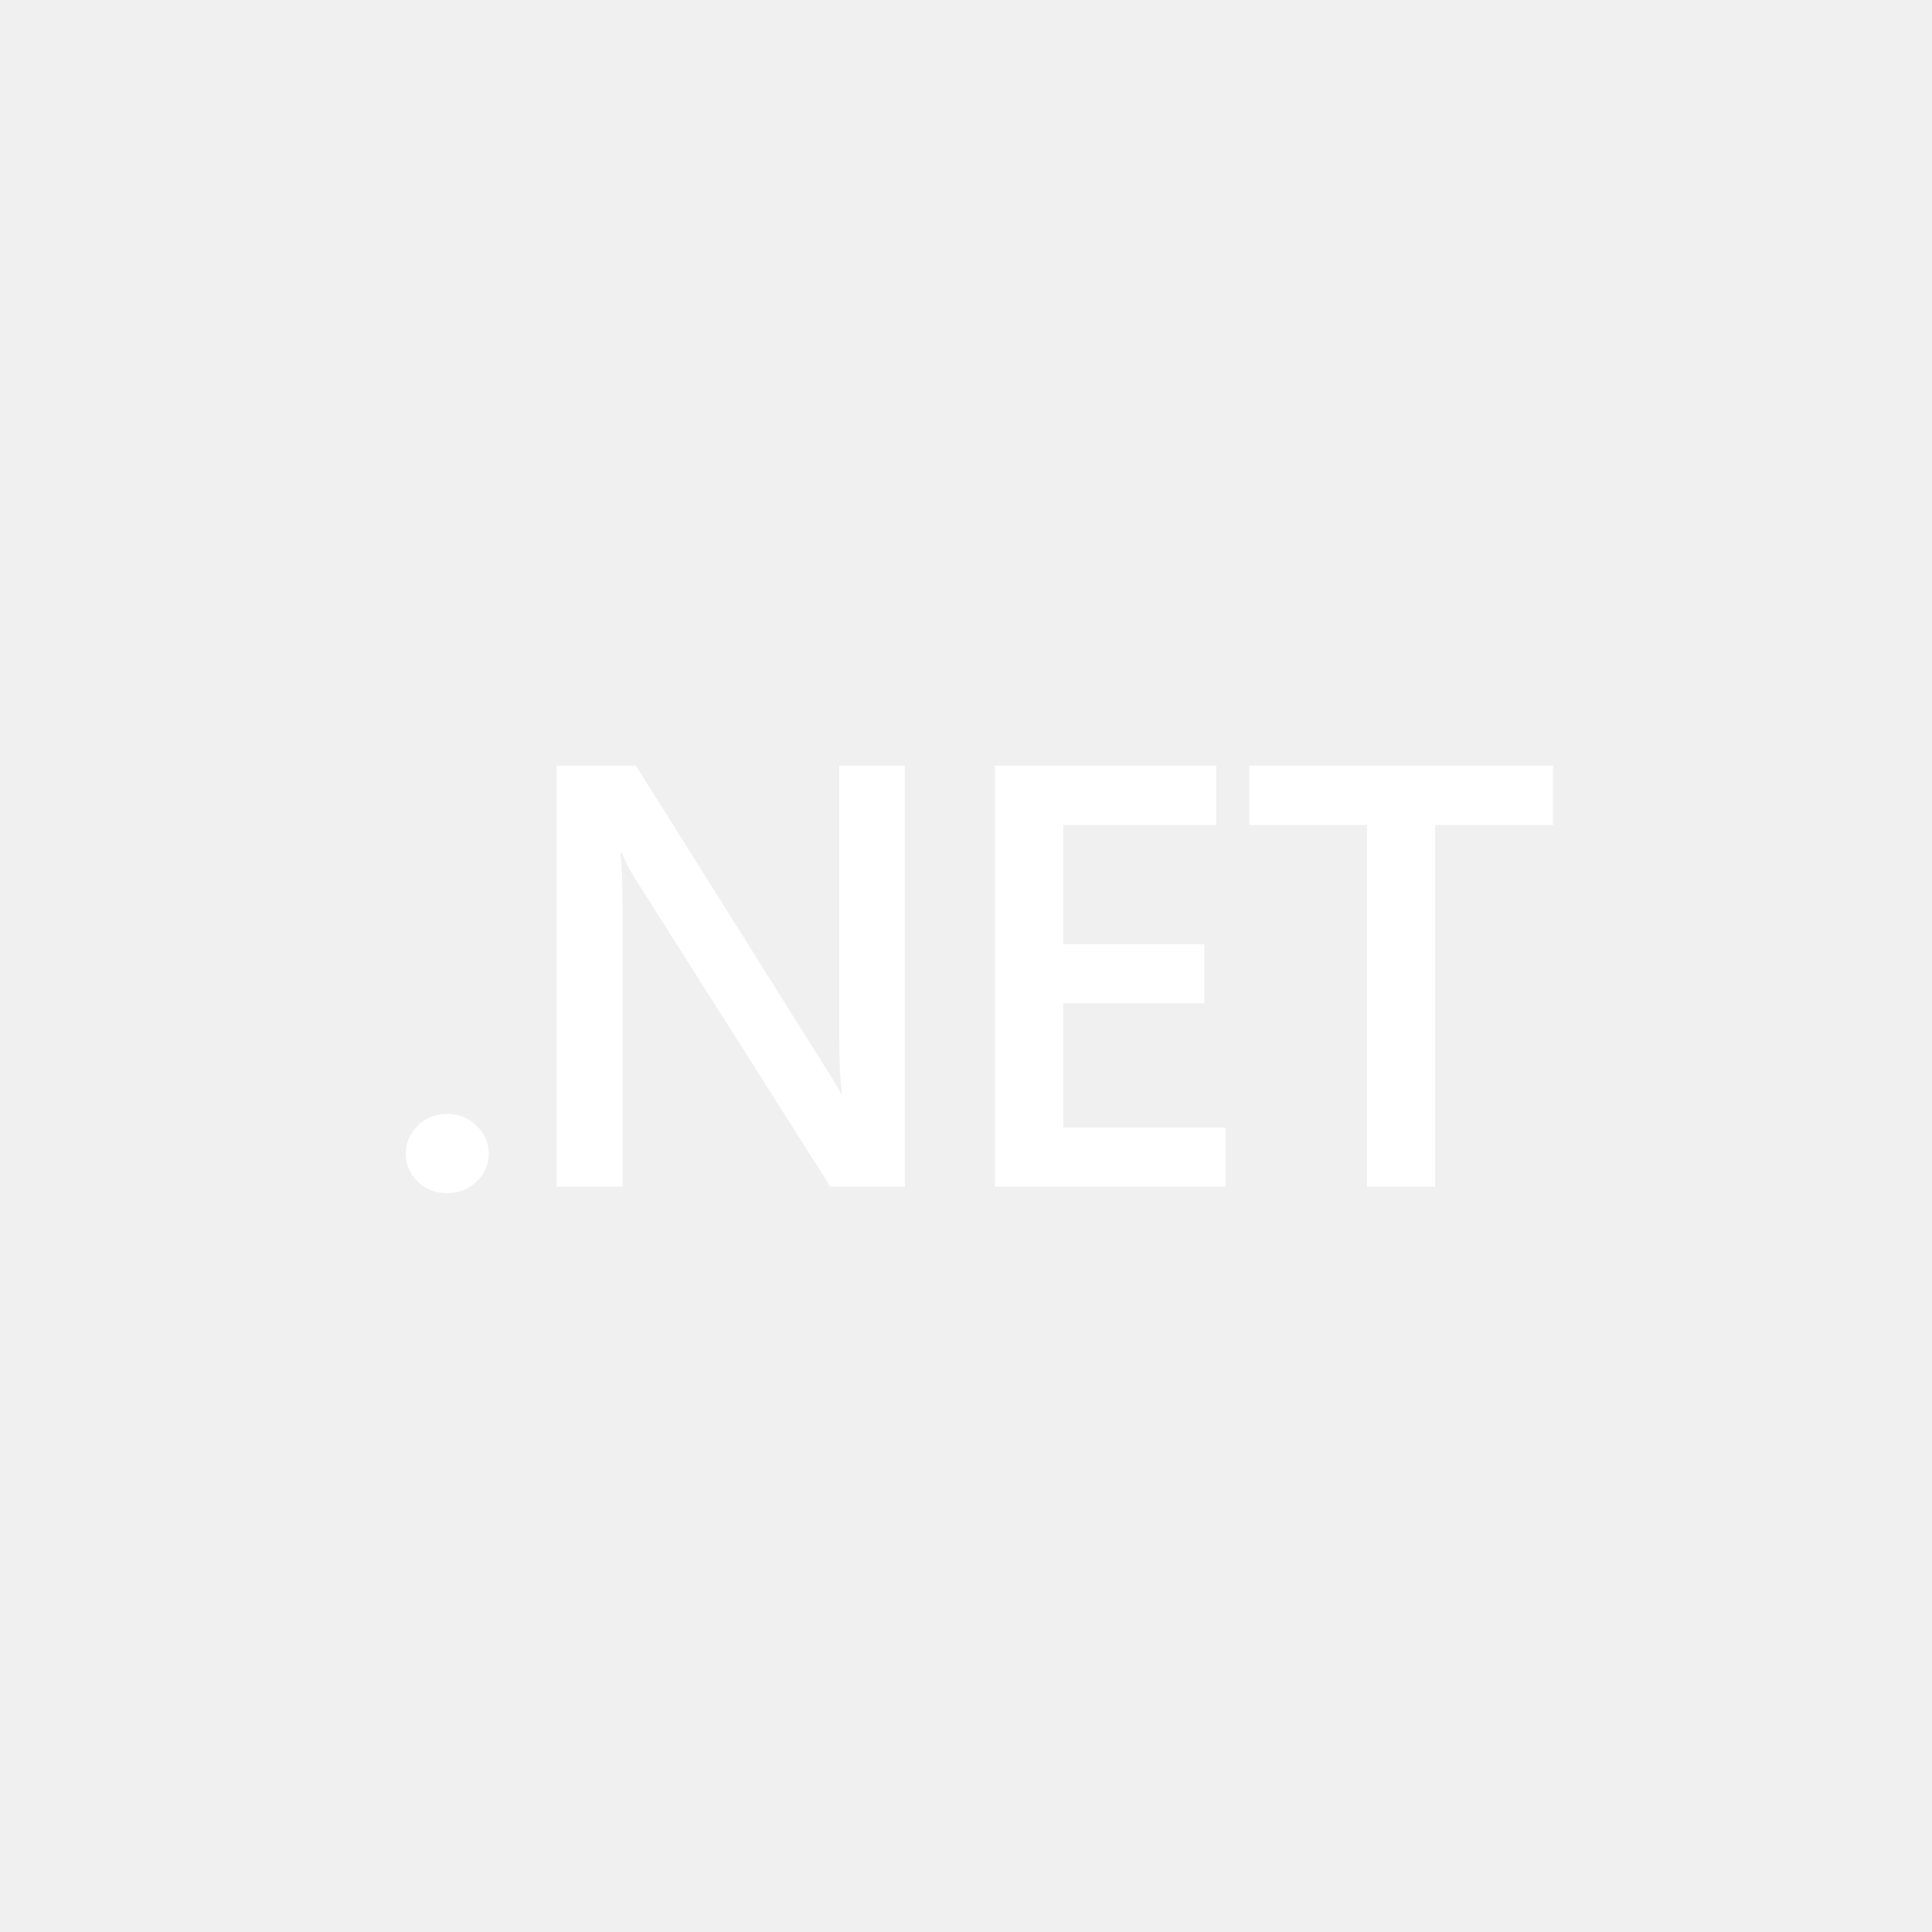
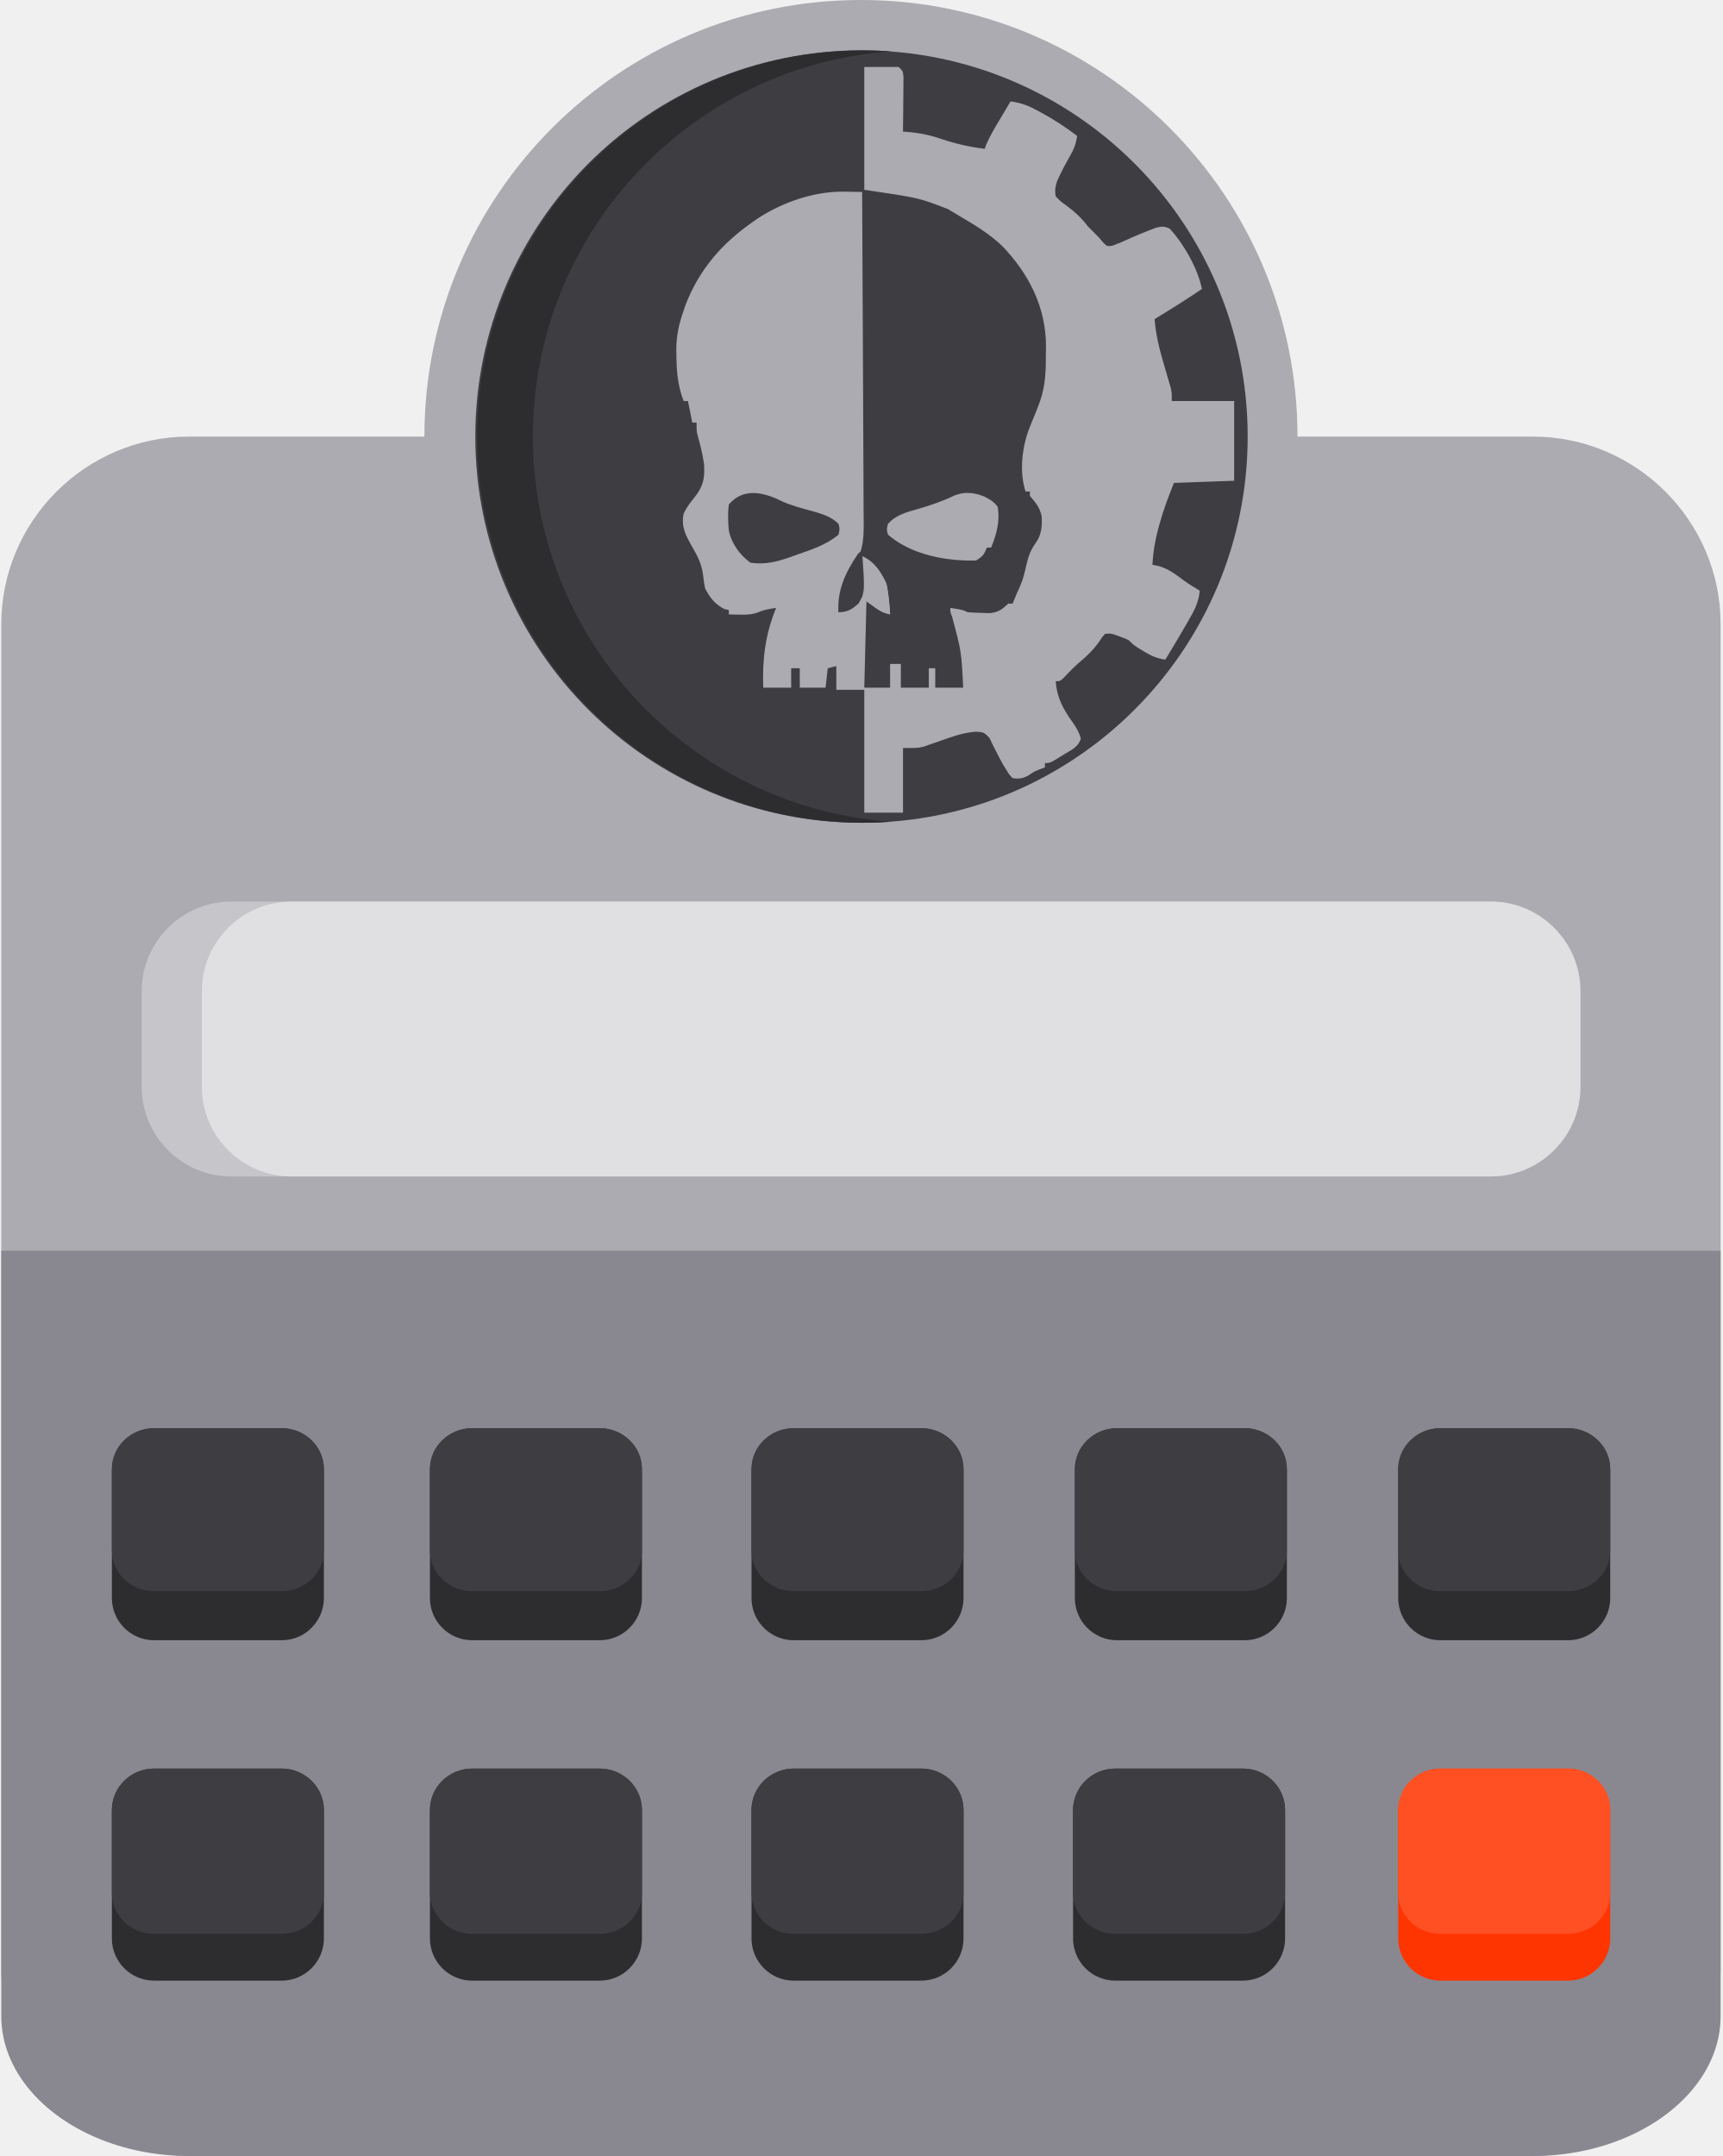
- <svg xmlns="http://www.w3.org/2000/svg" width="456" height="456" viewBox="0 0 456 456" version="1.1" xml:space="preserve" style="fill-rule:evenodd;clip-rule:evenodd;stroke-linejoin:round;stroke-miterlimit:2;">
-   <path d="m 105.5,281.609 c -2.703,0 -5.001,-0.9 -6.893,-2.702 -1.892,-1.848 -2.838,-4.042 -2.838,-6.582 0,-2.587 0.946,-4.804 2.838,-6.652 1.892,-1.848 4.19,-2.772 6.893,-2.772 2.748,0 5.068,0.924 6.96,2.772 1.937,1.848 2.906,4.064 2.906,6.652 0,2.54 -0.968,4.734 -2.906,6.582 -1.892,1.802 -4.212,2.702 -6.96,2.702 z" style="fill:#ffffff;fill-rule:nonzero;stroke-width:0.838" />
-   <path d="M 213.561,280.084 H 195.99 L 149.7,207.054 c -1.171,-1.848 -2.14,-3.765 -2.906,-5.751 h -0.406 c 0.361,2.125 0.541,6.675 0.541,13.65 v 65.132 h -15.543 v -99.36 h 18.719 l 44.737,71.298 c 1.892,2.957 3.109,4.989 3.649,6.098 h 0.27 c -0.45,-2.632 -0.676,-7.09 -0.676,-13.373 v -64.023 h 15.476 z" style="fill:#ffffff;fill-rule:nonzero;stroke-width:0.838" />
-   <path d="m 289.251,280.084 h -54.401 v -99.36 h 52.238 v 13.997 h -36.154 v 28.131 h 33.316 v 13.927 h -33.316 v 29.378 h 38.316 z" style="fill:#ffffff;fill-rule:nonzero;stroke-width:0.838" />
-   <path d="M 366.565,194.721 H 338.722 v 85.363 h -16.084 v -85.363 h -27.775 v -13.997 h 71.701 z" style="fill:#ffffff;fill-rule:nonzero;stroke-width:0.838" />
+ <svg xmlns="http://www.w3.org/2000/svg" width="513" height="642" viewBox="0 0 513 642" fill="none">
+   <path d="M256.379 0C328.176 0 386.379 58.203 386.379 130V130.005H456.496C487.227 130.005 512.379 155.146 512.378 185.889V586.112C512.378 616.843 487.227 641.995 456.495 641.995H56.261C25.531 641.995 0.379 616.844 0.379 586.112V185.889C0.379 155.146 25.531 130.005 56.261 130.005H126.379V130C126.379 58.203 184.582 0 256.379 0Z" fill="#ACABB1" />
+   <path d="M512.379 372.43V600.326C512.379 608.375 509.276 615.901 503.925 622.282C494.04 634.094 476.443 641.995 456.495 641.995H56.261C36.419 641.995 18.905 634.18 8.989 622.469C3.535 616.041 0.379 608.452 0.379 600.325V372.43H512.379Z" fill="#898890" />
+   <path d="M96.451 437.823V475.88C96.451 482.777 90.808 488.419 83.912 488.419H45.855C38.958 488.419 33.316 482.776 33.316 475.88V437.823C33.316 430.926 38.959 425.284 45.855 425.284H83.912C90.808 425.284 96.451 430.926 96.451 437.823Z" fill="#2D2D30" />
+   <path d="M191.164 437.823V475.88C191.164 482.777 185.521 488.419 178.625 488.419H140.568C133.671 488.419 128.029 482.776 128.029 475.88V437.823C128.029 430.926 133.672 425.284 140.568 425.284H178.625C185.522 425.284 191.164 430.926 191.164 437.823Z" fill="#2D2D30" />
+   <path d="M286.923 437.823V475.88C286.923 482.777 281.28 488.419 274.384 488.419H236.327C229.43 488.419 223.788 482.776 223.788 475.88V437.823C223.788 430.926 229.431 425.284 236.327 425.284H274.384C281.28 425.284 286.923 430.926 286.923 437.823Z" fill="#2D2D30" />
+   <path d="M383.214 437.824V475.881C383.214 482.778 377.571 488.42 370.675 488.42H332.618C325.721 488.42 320.079 482.777 320.079 475.881V437.824C320.079 430.927 325.722 425.285 332.618 425.285H370.675C377.571 425.285 383.214 430.927 383.214 437.824Z" fill="#2D2D30" />
+   <path d="M479.505 437.824V475.881C479.505 482.778 473.862 488.42 466.966 488.42H428.909C422.012 488.42 416.37 482.777 416.37 475.881V437.824C416.37 430.927 422.013 425.285 428.909 425.285H466.966C473.862 425.285 479.505 430.927 479.505 437.824Z" fill="#2D2D30" />
+   <path d="M96.451 539.182V577.239C96.451 584.136 90.808 589.778 83.912 589.778H45.855C38.958 589.778 33.316 584.135 33.316 577.239V539.182C33.316 532.285 38.959 526.643 45.855 526.643H83.912C90.808 526.643 96.451 532.285 96.451 539.182Z" fill="#2D2D30" />
+   <path d="M191.164 539.182V577.239C191.164 584.136 185.521 589.778 178.625 589.778H140.568C133.671 589.778 128.029 584.135 128.029 577.239V539.182C128.029 532.285 133.672 526.643 140.568 526.643H178.625C185.522 526.643 191.164 532.285 191.164 539.182Z" fill="#2D2D30" />
+   <path d="M286.923 539.182V577.239C286.923 584.136 281.28 589.778 274.384 589.778H236.327C229.43 589.778 223.788 584.135 223.788 577.239V539.182C223.788 532.285 229.431 526.643 236.327 526.643H274.384C281.28 526.643 286.923 532.285 286.923 539.182Z" fill="#2D2D30" />
+   <path d="M382.681 539.182V577.239C382.681 584.136 377.038 589.778 370.142 589.778H332.085C325.188 589.778 319.546 584.135 319.546 577.239V539.182C319.546 532.285 325.189 526.643 332.085 526.643H370.142C377.038 526.643 382.681 532.285 382.681 539.182Z" fill="#2D2D30" />
+   <path d="M479.505 539.182V577.239C479.505 584.136 473.862 589.778 466.966 589.778H428.909C422.012 589.778 416.37 584.135 416.37 577.239V539.182C416.37 532.285 422.013 526.643 428.909 526.643H466.966C473.862 526.643 479.505 532.285 479.505 539.182Z" fill="#FF3501" />
+   <path d="M96.451 437.306V461.78C96.451 468.391 90.808 473.801 83.912 473.801H45.855C38.958 473.801 33.316 468.391 33.316 461.78V437.306C33.316 430.695 38.959 425.285 45.855 425.285H83.912C90.808 425.284 96.451 430.694 96.451 437.306Z" fill="#3E3D42" />
+   <path d="M191.164 437.306V461.78C191.164 468.391 185.521 473.801 178.625 473.801H140.568C133.671 473.801 128.029 468.391 128.029 461.78V437.306C128.029 430.695 133.672 425.285 140.568 425.285H178.625C185.522 425.284 191.164 430.694 191.164 437.306Z" fill="#3E3D42" />
+   <path d="M286.923 437.306V461.78C286.923 468.391 281.28 473.801 274.384 473.801H236.327C229.43 473.801 223.788 468.391 223.788 461.78V437.306C223.788 430.695 229.431 425.285 236.327 425.285H274.384C281.28 425.284 286.923 430.694 286.923 437.306Z" fill="#3E3D42" />
+   <path d="M383.214 437.306V461.78C383.214 468.391 377.571 473.801 370.675 473.801H332.618C325.721 473.801 320.079 468.391 320.079 461.78V437.306C320.079 430.695 325.722 425.285 332.618 425.285H370.675C377.571 425.284 383.214 430.694 383.214 437.306Z" fill="#3E3D42" />
+   <path d="M479.505 437.306V461.78C479.505 468.391 473.862 473.801 466.966 473.801H428.909C422.012 473.801 416.37 468.391 416.37 461.78V437.306C416.37 430.695 422.013 425.285 428.909 425.285H466.966C473.862 425.284 479.505 430.694 479.505 437.306Z" fill="#3E3D42" />
+   <path d="M96.451 538.837V563.652C96.451 570.358 90.808 575.846 83.912 575.846H45.855C38.958 575.846 33.316 570.359 33.316 563.652V538.837C33.316 532.131 38.959 526.643 45.855 526.643H83.912C90.808 526.643 96.451 532.131 96.451 538.837Z" fill="#3E3D42" />
+   <path d="M191.164 538.837V563.652C191.164 570.358 185.521 575.846 178.625 575.846H140.568C133.671 575.846 128.029 570.359 128.029 563.652V538.837C128.029 532.131 133.672 526.643 140.568 526.643H178.625C185.522 526.643 191.164 532.131 191.164 538.837Z" fill="#3E3D42" />
+   <path d="M286.923 538.837V563.652C286.923 570.358 281.28 575.846 274.384 575.846H236.327C229.43 575.846 223.788 570.359 223.788 563.652V538.837C223.788 532.131 229.431 526.643 236.327 526.643H274.384C281.28 526.643 286.923 532.131 286.923 538.837Z" fill="#3E3D42" />
+   <path d="M382.681 538.837V563.652C382.681 570.358 377.038 575.846 370.142 575.846H332.085C325.188 575.846 319.546 570.359 319.546 563.652V538.837C319.546 532.131 325.189 526.643 332.085 526.643H370.142C377.038 526.643 382.681 532.131 382.681 538.837Z" fill="#3E3D42" />
+   <path d="M479.505 538.837V563.652C479.505 570.358 473.862 575.846 466.966 575.846H428.909C422.012 575.846 416.37 570.359 416.37 563.652V538.837C416.37 532.131 422.013 526.643 428.909 526.643H466.966C473.862 526.643 479.505 532.131 479.505 538.837Z" fill="#FF5023" />
+   <path d="M470.623 295.105V323.663C470.623 338.324 458.627 350.309 443.977 350.309H68.844C54.194 350.309 42.198 338.324 42.198 323.663V295.105C42.198 280.455 54.194 268.459 68.844 268.459H443.978C458.627 268.459 470.623 280.455 470.623 295.105Z" fill="#C6C5CA" />
+   <path d="M470.623 295.105V323.663C470.623 338.324 458.627 350.309 443.977 350.309L86.751 350.309C72.101 350.309 60.105 338.324 60.105 323.663V295.105C60.105 280.455 72.101 268.459 86.751 268.459H443.978C458.627 268.459 470.623 280.455 470.623 295.105Z" fill="#E0E0E2" />
+   <path d="M371.54 130C371.54 193.513 320.053 245 256.54 245C193.027 245 141.54 193.513 141.54 130C141.54 66.487 193.027 15 256.54 15C320.053 15 371.54 66.487 371.54 130Z" fill="#3E3D42" />
+   <path d="M257.374 19.939C260.755 19.939 264.136 19.939 267.62 19.939C268.901 21.222 268.901 21.222 269.046 23.017C269.039 23.763 269.033 24.509 269.026 25.278C269.022 26.085 269.018 26.891 269.013 27.722C268.997 28.992 268.997 28.992 268.981 30.287C268.974 31.147 268.969 32.007 268.963 32.866C268.948 34.975 268.927 37.083 268.901 39.191C269.506 39.233 269.506 39.233 270.124 39.277C273.744 39.576 276.929 40.193 280.347 41.397C284.599 42.818 288.779 43.759 293.235 44.325C293.378 43.913 293.522 43.5 293.67 43.074C294.825 40.4 296.306 37.959 297.797 35.461C298.247 34.702 298.247 34.702 298.705 33.928C299.441 32.686 300.179 31.446 300.919 30.207C304.125 30.552 306.617 31.631 309.404 33.175C310.03 33.515 310.03 33.515 310.669 33.862C314.212 35.821 317.537 38.035 320.771 40.475C320.408 42.758 319.831 44.431 318.65 46.411C317.504 48.413 316.422 50.416 315.448 52.508C315.239 52.954 315.03 53.401 314.815 53.861C314.256 55.577 314.059 56.652 314.367 58.444C315.822 59.985 315.822 59.985 317.729 61.332C320.201 63.193 322.109 64.956 323.973 67.429C325.027 68.511 326.094 69.581 327.174 70.637C327.808 71.392 327.808 71.392 328.455 72.162C329.642 73.352 329.642 73.352 331.137 73.204C333.171 72.48 335.109 71.614 337.073 70.718C338.84 69.934 340.619 69.207 342.423 68.511C342.995 68.289 343.567 68.067 344.157 67.837C345.911 67.386 346.668 67.314 348.307 68.07C352.426 72.487 356.769 80.075 357.912 86.04C353.307 89.188 348.584 92.119 343.824 95.024C344.189 99.907 345.361 104.337 346.746 109.023C347.163 110.443 347.578 111.864 347.989 113.287C348.173 113.909 348.356 114.531 348.546 115.171C348.947 116.844 348.947 116.844 348.947 119.411C355.075 119.411 361.204 119.411 367.518 119.411C367.518 127.247 367.518 135.083 367.518 143.156C361.601 143.368 355.684 143.58 349.587 143.798C347.954 147.891 346.455 151.773 345.305 155.991C345.168 156.488 345.031 156.985 344.889 157.498C343.937 161.064 343.362 164.488 343.184 168.185C343.791 168.304 344.399 168.423 345.025 168.546C347.928 169.362 350.115 171.056 352.514 172.835C354.054 173.949 355.631 174.929 357.272 175.886C356.943 179.369 355.686 181.761 353.95 184.71C353.692 185.158 353.434 185.607 353.168 186.069C352.409 187.385 351.64 188.696 350.868 190.004C350.46 190.696 350.053 191.388 349.633 192.1C348.771 193.546 347.904 194.987 347.026 196.422C344.471 196.05 342.692 195.253 340.502 193.895C339.952 193.558 339.401 193.222 338.834 192.875C337.42 191.93 337.42 191.93 336.14 190.646C334.948 190.074 334.948 190.074 333.618 189.603C332.956 189.353 332.956 189.353 332.28 189.097C330.929 188.63 330.929 188.63 329.096 188.721C328.192 189.706 328.192 189.706 327.375 191.007C325.631 193.464 323.733 195.306 321.429 197.229C319.698 198.72 318.14 200.354 316.573 202.015C315.648 202.84 315.648 202.84 314.367 202.84C314.72 207.785 316.607 211.156 319.426 215.09C320.528 216.664 321.362 218.057 321.861 219.921C321.133 222.395 319.112 223.299 317.009 224.539C316.592 224.8 316.175 225.061 315.745 225.33C312.66 227.226 312.66 227.226 311.165 227.226C311.165 227.65 311.165 228.074 311.165 228.51C310.703 228.682 310.241 228.854 309.764 229.031C307.943 229.74 307.943 229.74 306.362 230.836C304.522 231.851 303.629 231.982 301.56 231.719C300.564 230.726 300.564 230.726 299.719 229.312C299.394 228.793 299.07 228.275 298.736 227.74C298.012 226.463 297.33 225.161 296.679 223.845C296.143 222.799 296.143 222.799 295.596 221.731C295.282 221.069 294.967 220.406 294.643 219.723C293.077 218.076 292.807 217.982 290.651 217.883C287.031 218.109 283.744 219.282 280.347 220.488C279.134 220.915 277.918 221.337 276.7 221.751C275.905 222.034 275.905 222.034 275.094 222.322C273.383 222.734 273.383 222.734 268.901 222.734C268.901 229.087 268.901 235.441 268.901 241.987C265.097 241.987 261.293 241.987 257.374 241.987C257.374 229.915 257.374 217.844 257.374 205.407C254.627 205.407 251.88 205.407 249.049 205.407C249.049 203.077 249.049 200.747 249.049 198.347C248.204 198.559 247.359 198.771 246.488 198.989C246.276 200.895 246.065 202.801 245.847 204.765C243.311 204.765 240.776 204.765 238.163 204.765C238.163 202.859 238.163 200.953 238.163 198.989C237.318 198.989 236.472 198.989 235.601 198.989C235.601 200.895 235.601 202.801 235.601 204.765C232.854 204.765 230.107 204.765 227.277 204.765C226.984 196.314 227.872 188.923 231.119 181.02C229.218 181.286 227.539 181.546 225.776 182.323C223.853 183.026 222.391 183.075 220.353 183.025C219.728 183.014 219.103 183.002 218.459 182.99C217.988 182.975 217.516 182.96 217.031 182.945C217.031 182.521 217.031 182.098 217.031 181.662C216.582 181.556 216.133 181.45 215.67 181.341C212.921 179.903 211.401 177.996 209.987 175.244C209.639 173.532 209.639 173.532 209.426 171.674C209.015 168.093 207.815 165.693 206.024 162.649C204.176 159.4 202.818 156.822 203.56 153.026C204.388 151.119 205.525 149.709 206.825 148.09C209.456 144.734 209.92 142.427 209.654 138.207C209.248 135.42 208.636 132.74 207.845 130.038C207.425 128.396 207.425 128.396 207.425 125.829C207.002 125.829 206.58 125.829 206.144 125.829C205.51 122.652 205.51 122.652 204.864 119.411C204.441 119.411 204.018 119.411 203.583 119.411C201.794 114.853 201.452 110.415 201.422 105.573C201.413 105.012 201.404 104.452 201.395 103.874C201.423 99.785 202.229 96.302 203.583 92.457C203.785 91.862 203.987 91.266 204.196 90.652C208.275 80.199 214.987 72.489 224.075 66.145C224.601 65.775 225.128 65.406 225.671 65.025C233.194 60.138 242.644 56.878 251.611 57.08C252.355 57.089 252.355 57.089 253.114 57.098C254.321 57.113 255.527 57.136 256.734 57.16C256.823 71.034 256.891 84.908 256.933 98.782C256.953 105.225 256.979 111.667 257.023 118.109C257.062 123.725 257.087 129.341 257.095 134.957C257.1 137.93 257.112 140.903 257.14 143.875C257.166 146.676 257.174 149.476 257.168 152.277C257.169 153.303 257.177 154.328 257.192 155.353C257.274 161.34 256.861 165.429 252.891 170.11C250.841 174 250.29 177.994 249.69 182.303C251.439 181.292 252.857 180.412 254.292 178.974C254.675 178.59 255.058 178.206 255.453 177.811C255.876 177.811 256.298 177.811 256.734 177.811C256.734 173.787 256.734 169.763 256.734 165.618C260.364 167.437 262.274 170.18 263.978 173.84C264.626 176.85 264.851 179.876 265.058 182.945C262.497 182.303 262.497 182.303 258.014 179.095C257.803 187.566 257.592 196.037 257.374 204.765C259.91 204.765 262.446 204.765 265.058 204.765C265.058 202.435 265.058 200.106 265.058 197.706C266.115 197.706 267.172 197.706 268.26 197.706C268.26 200.035 268.26 202.365 268.26 204.765C271.008 204.765 273.755 204.765 276.585 204.765C276.585 202.859 276.585 200.953 276.585 198.989C277.219 198.989 277.853 198.989 278.506 198.989C278.506 200.895 278.506 202.801 278.506 204.765C281.253 204.765 284.001 204.765 286.831 204.765C286.292 193.961 286.292 193.961 283.504 183.594C282.989 182.303 282.989 182.303 282.989 181.02C286.671 181.581 286.671 181.581 288.112 182.303C289.563 182.416 291.019 182.475 292.474 182.504C293.258 182.528 294.041 182.552 294.848 182.577C297.439 182.259 298.383 181.466 300.279 179.736C300.702 179.736 301.124 179.736 301.56 179.736C301.731 179.299 301.903 178.863 302.08 178.413C302.604 177.114 303.167 175.83 303.761 174.562C304.667 172.493 305.152 170.428 305.642 168.225C306.232 165.676 306.865 163.838 308.404 161.727C310.167 159.149 310.338 156.911 310.21 153.825C309.695 151.157 308.425 149.7 306.683 147.648C306.683 147.225 306.683 146.801 306.683 146.365C306.26 146.365 305.837 146.365 305.402 146.365C303.439 140.463 304.372 132.774 306.683 127.112C306.891 126.588 307.099 126.065 307.313 125.525C307.719 124.512 308.135 123.503 308.564 122.499C308.788 121.904 309.013 121.308 309.244 120.695C309.408 120.26 309.573 119.825 309.742 119.377C311.334 114.716 311.474 110.309 311.445 105.413C311.458 104.654 311.471 103.896 311.484 103.115C311.478 91.465 306.37 81.46 298.368 73.172C294.5 69.529 290.11 66.889 285.55 64.22C284.494 63.584 283.437 62.949 282.349 62.294C273.681 58.908 273.681 58.908 257.374 56.519C257.374 44.447 257.374 32.376 257.374 19.939Z" fill="#ACABB1" />
+   <path d="M233.017 149.338C235.883 150.631 238.859 151.376 241.885 152.201C244.796 153.03 247.512 153.809 249.69 155.991C250.09 157.475 250.09 157.475 249.69 159.2C246.157 162.222 241.601 163.684 237.282 165.176C236.657 165.407 236.031 165.637 235.386 165.875C231.436 167.256 227.635 168.232 223.434 167.543C220.319 165.235 217.76 161.785 217.031 157.916C216.784 155.32 216.702 152.806 217.031 150.215C221.508 145.001 227.652 146.661 233.017 149.338Z" fill="#3E3D42" />
+   <path d="M293.115 147.849C294.886 148.788 295.87 149.319 297.077 150.857C297.863 155.136 296.754 159.103 295.156 163.051C294.733 163.051 294.311 163.051 293.875 163.051C293.703 163.448 293.532 163.845 293.355 164.254C292.594 165.618 292.594 165.618 290.673 166.901C289.055 166.958 287.557 166.937 285.951 166.821C285.494 166.788 285.037 166.756 284.567 166.722C277.508 166.109 269.869 163.934 264.418 159.2C264.01 157.613 264.01 157.613 264.418 155.991C266.907 153.234 270.092 152.484 273.543 151.499C277.262 150.417 280.761 149.224 284.251 147.528C287.249 146.325 290.142 146.675 293.115 147.849Z" fill="#ACABB1" />
+   <path d="M256.734 165.618C260.364 167.161 262.35 170.344 263.978 173.84C264.626 176.85 264.851 179.876 265.058 182.945C261.821 182.307 259.909 180.313 257.584 178.054C256.288 175.728 256.529 173.526 256.614 170.912C256.622 170.403 256.631 169.895 256.64 169.37C256.662 168.119 256.697 166.868 256.734 165.618Z" fill="#ACABB1" />
+   <path d="M256.093 164.334C256.305 164.334 256.516 164.334 256.734 164.334C257.57 176.333 257.57 176.333 255.661 179.706C253.643 181.466 252.395 182.303 249.69 182.303C249.258 175.677 251.813 170.382 255.453 164.976C255.664 164.764 255.876 164.552 256.093 164.334Z" fill="#3E3D42" />
+   <path d="M257.06 15C259.858 15 262.631 15.101 265.379 15.298C205.749 19.561 158.698 69.285 158.698 130C158.698 190.715 205.749 240.438 265.379 244.701C262.631 244.898 259.858 245 257.06 245C193.548 245 142.06 193.513 142.06 130C142.06 66.487 193.548 15 257.06 15Z" fill="#2D2D30" />
</svg>
